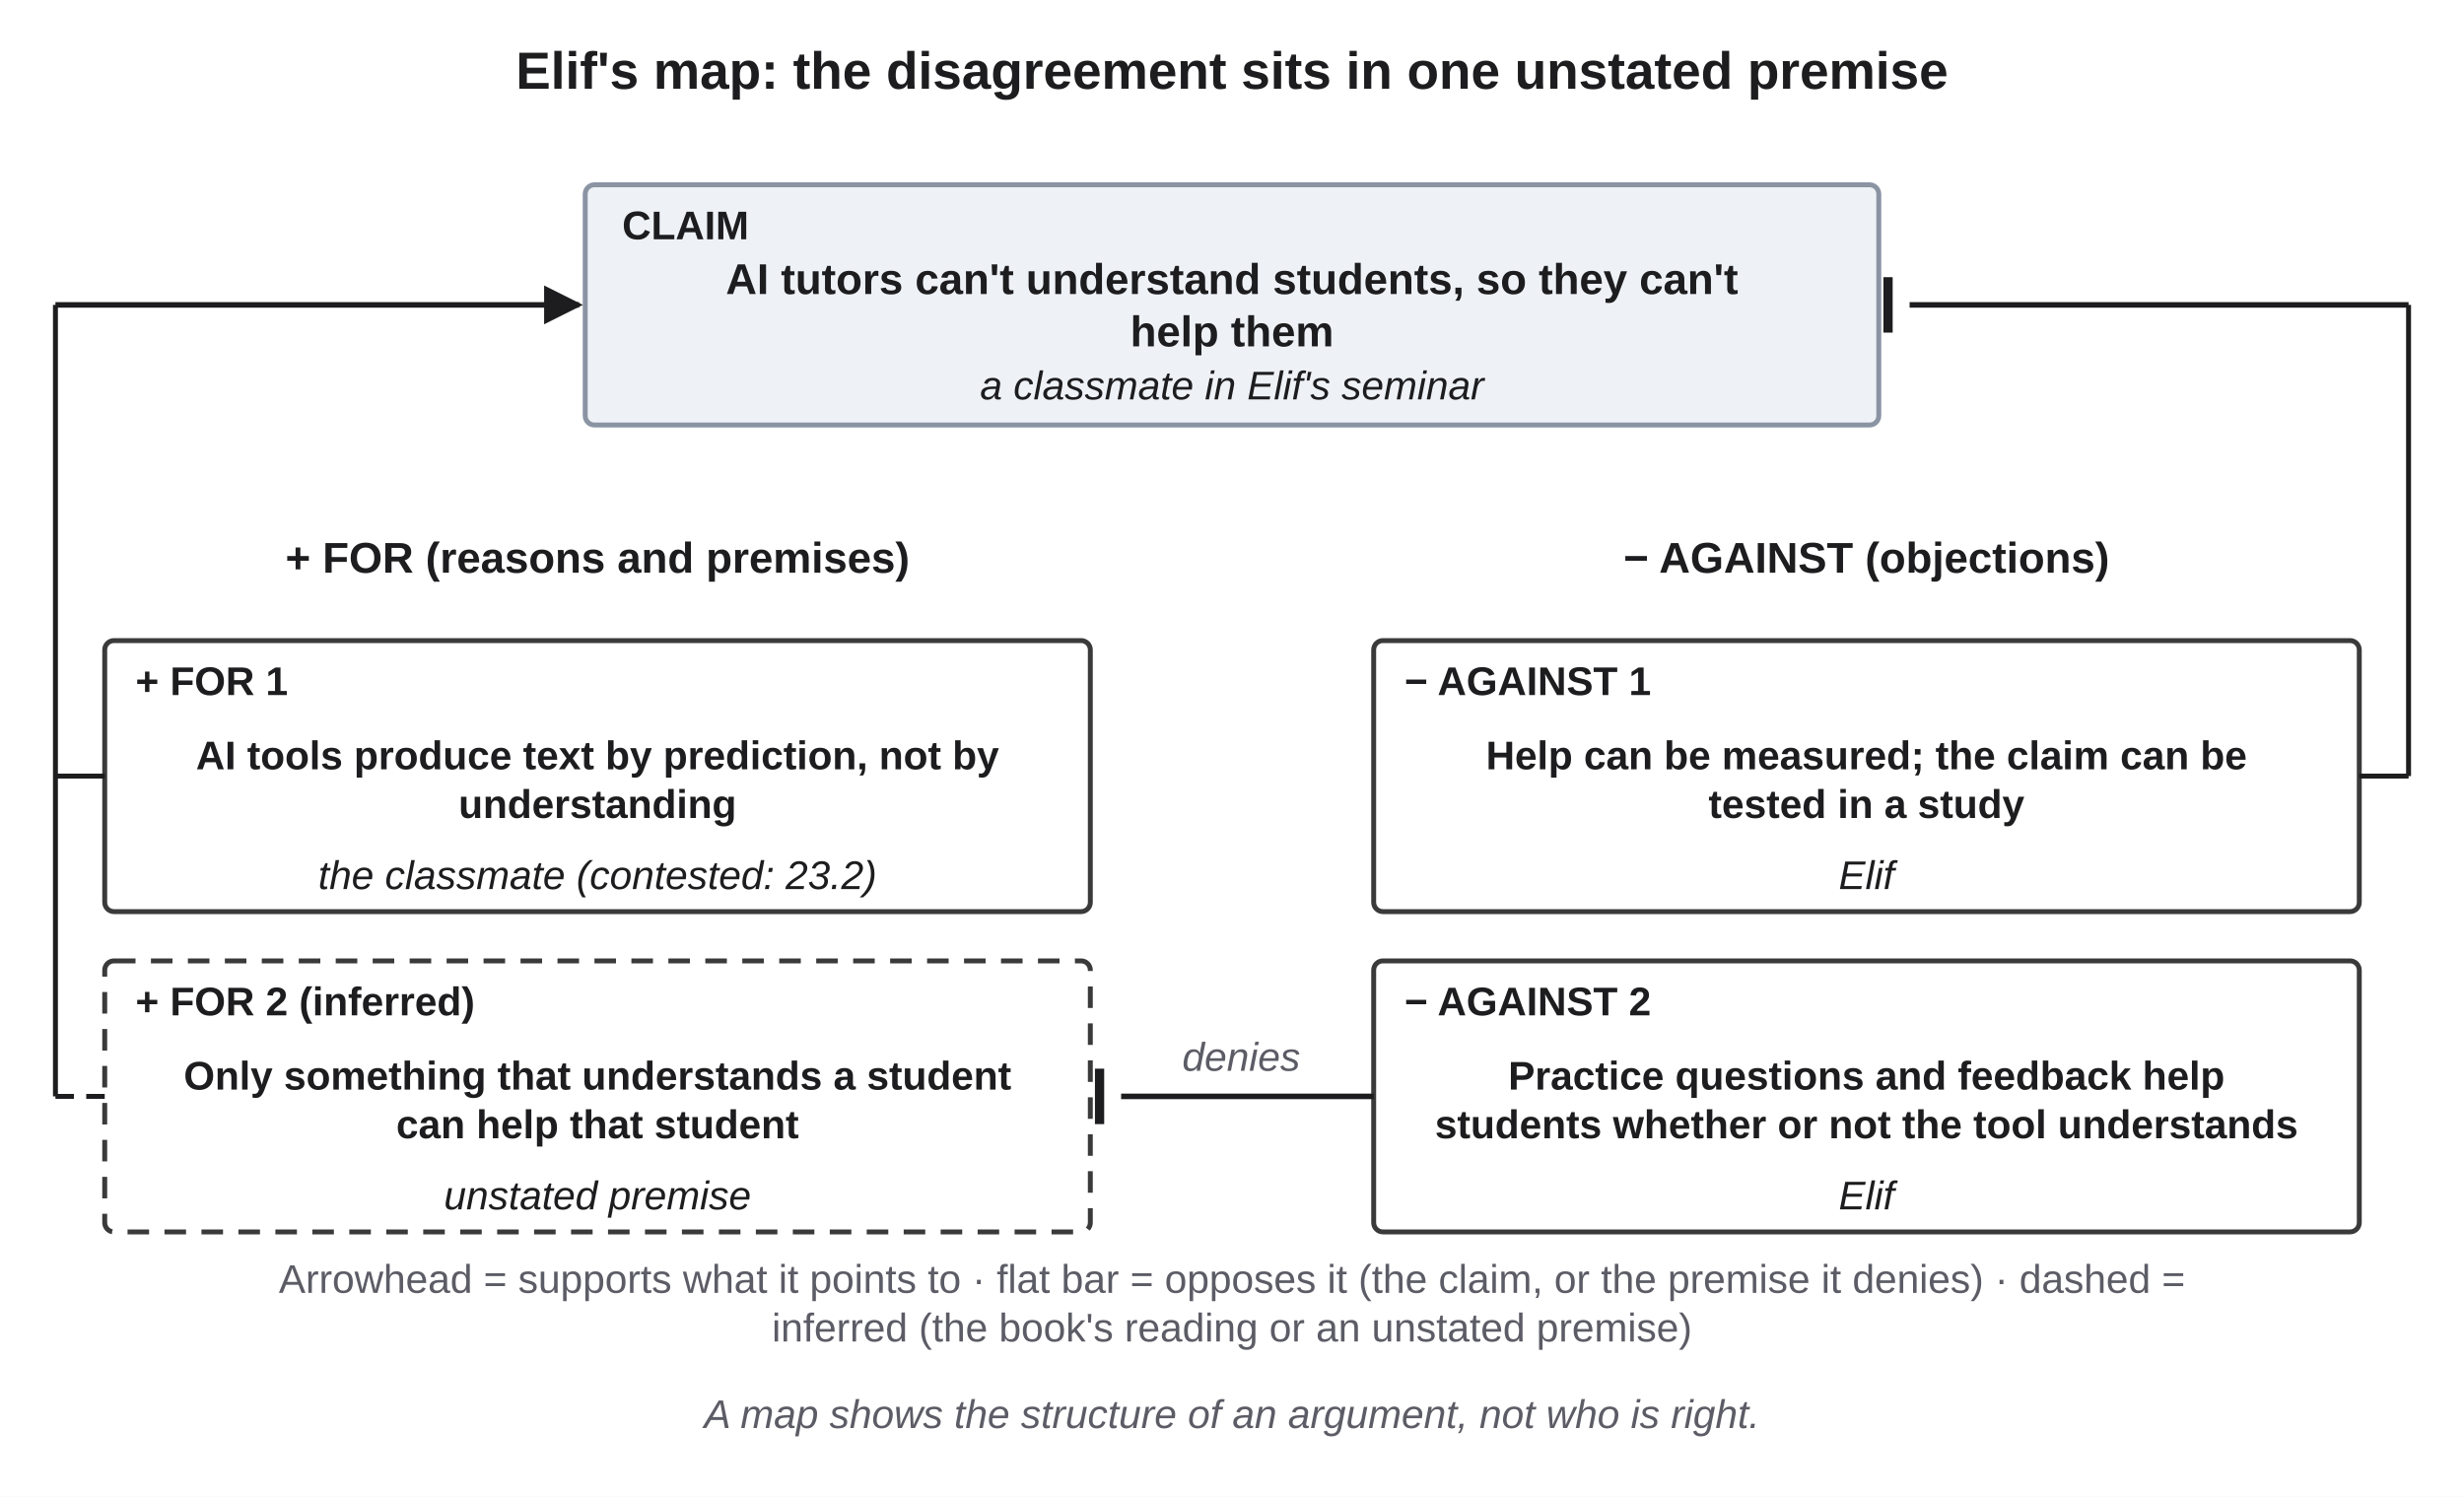
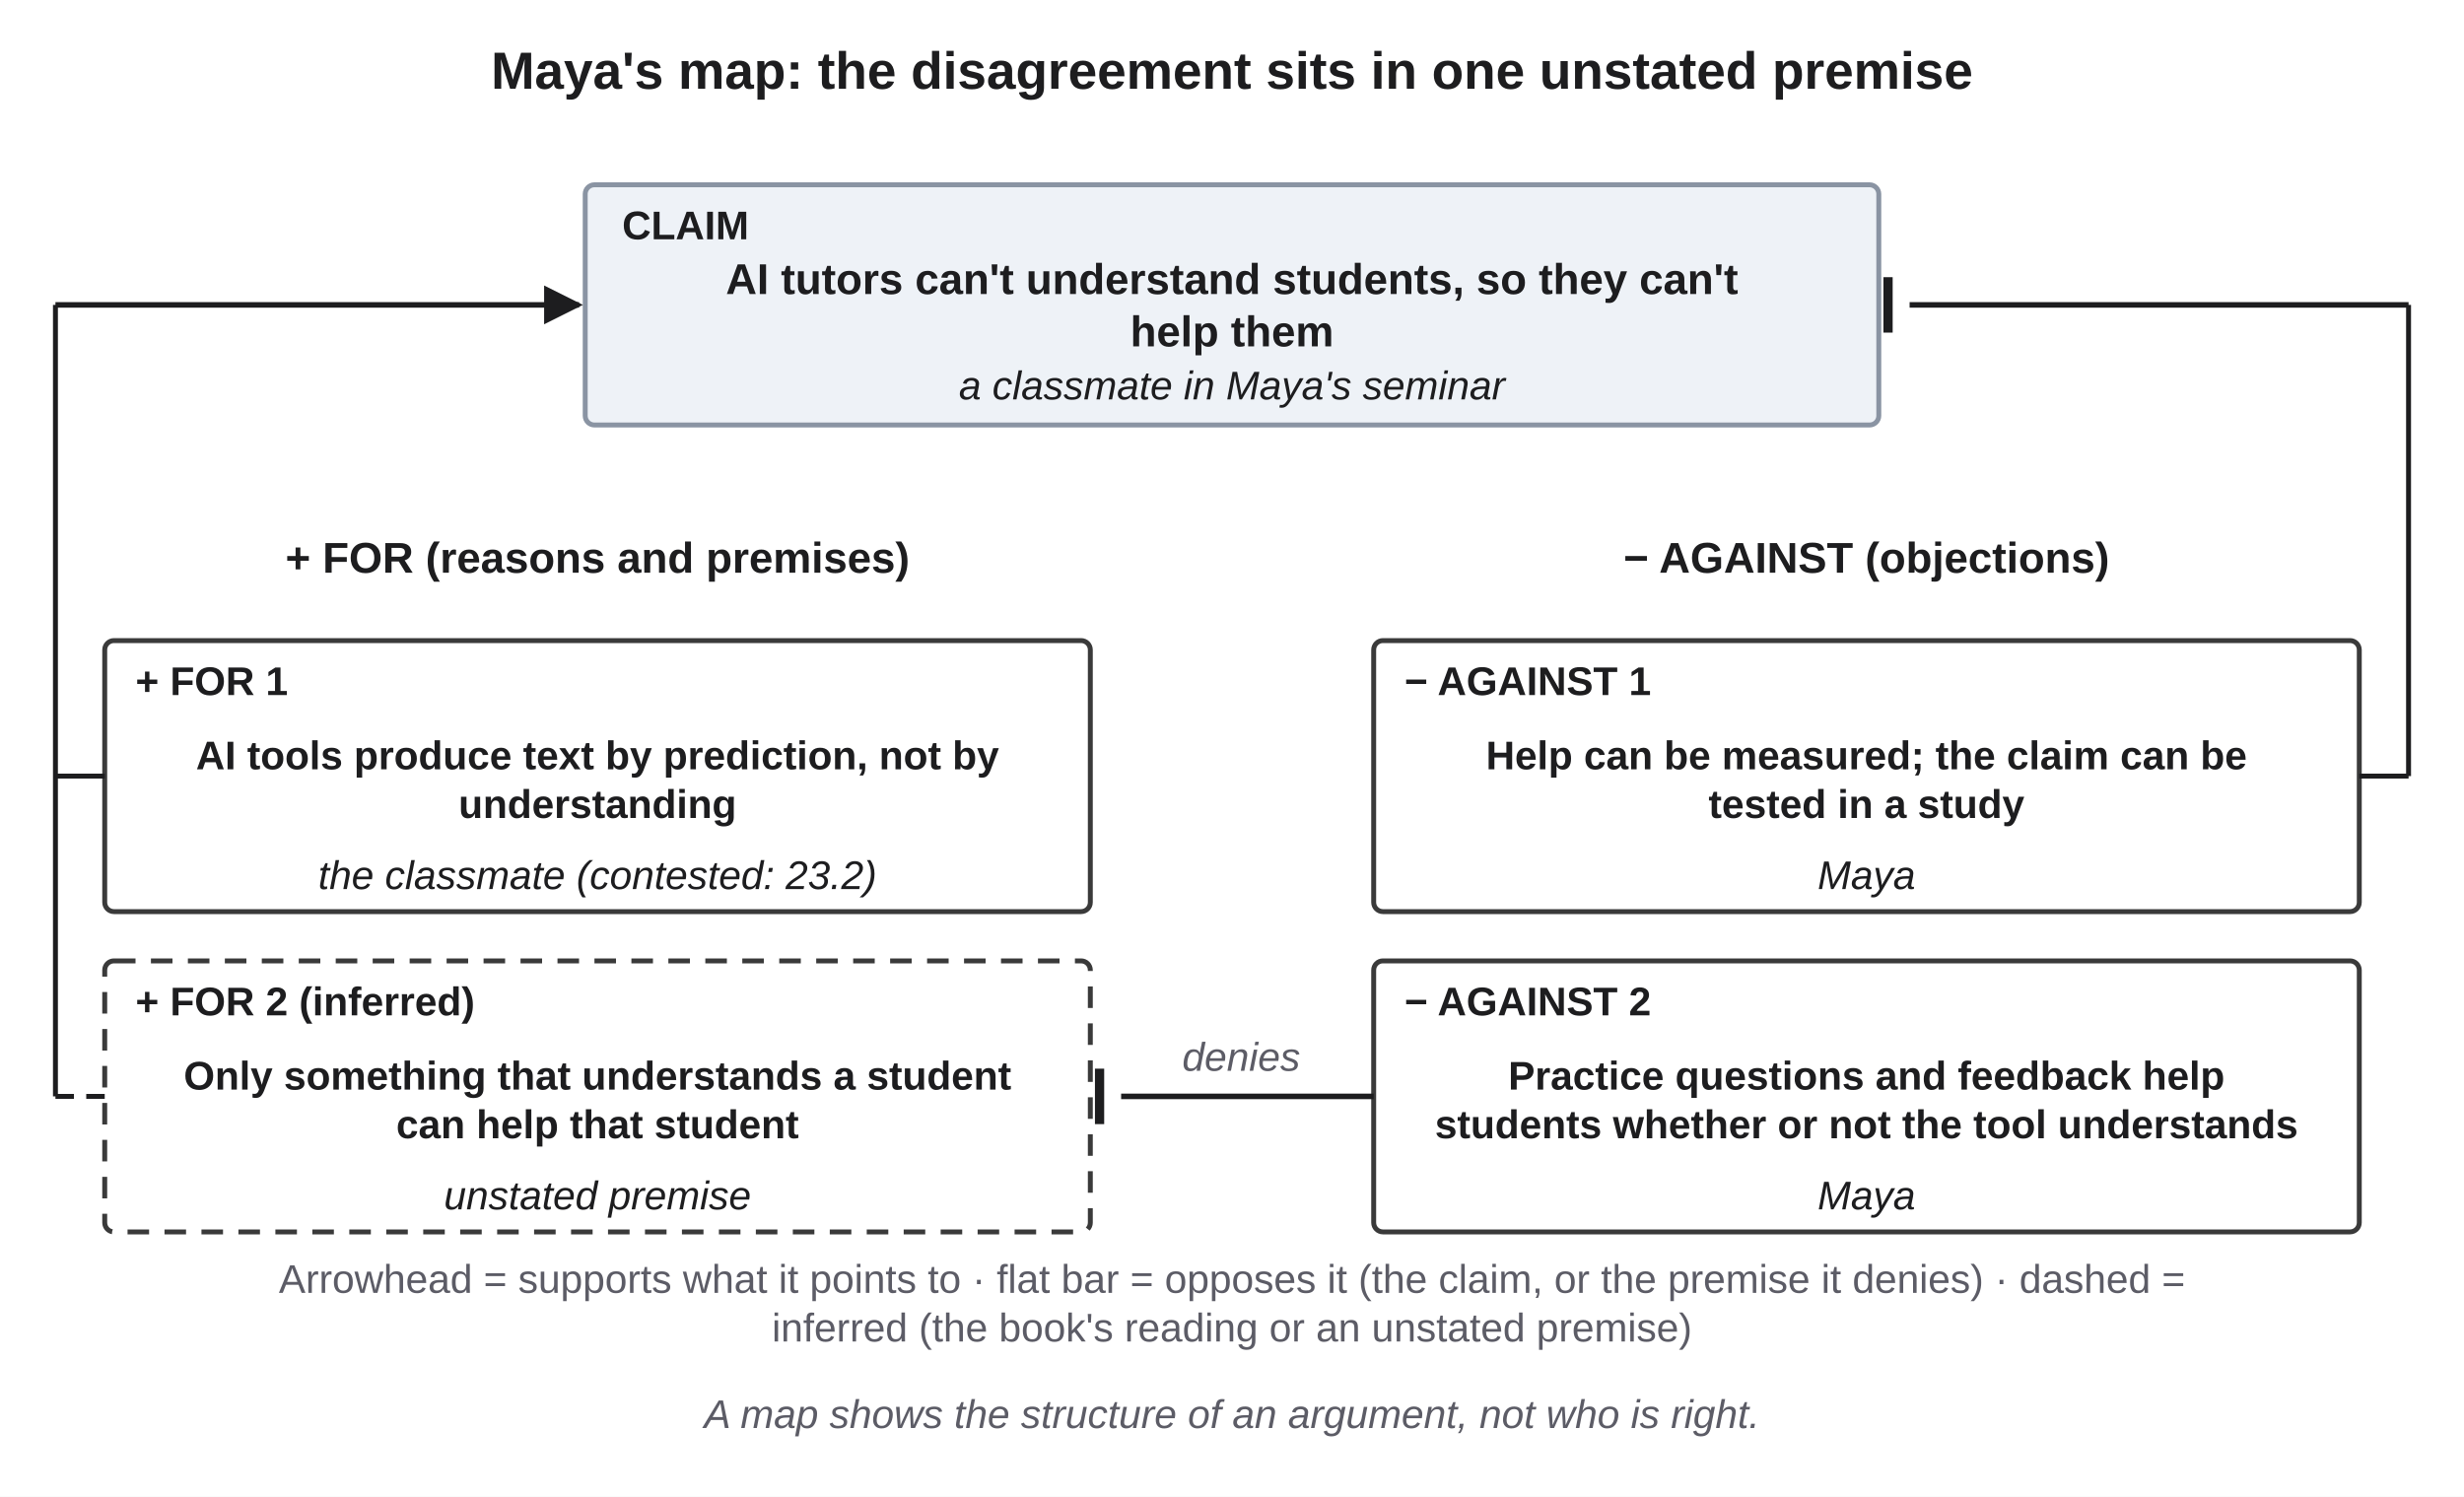
<svg xmlns="http://www.w3.org/2000/svg" viewBox="0 0 800 486" width="800" height="486" role="img" font-family="'Source Sans 3', 'Source Sans Pro', 'Helvetica Neue', Arial, sans-serif">
  <defs>
    <marker id="arrow-color" viewBox="0 0 10 10" refX="9" refY="5" markerWidth="7" markerHeight="7" orient="auto-start-reverse">
      <path d="M0,0 L10,5 L0,10 z" fill="#1D1D1F" />
    </marker>
    <pattern id="hatch" patternUnits="userSpaceOnUse" width="8" height="8" patternTransform="rotate(45)">
      <rect width="8" height="8" fill="#FFFFFF" />
      <line x1="0" y1="0" x2="0" y2="8" stroke="#9A9A9A" stroke-width="1.3" />
    </pattern>
    <pattern id="dots" patternUnits="userSpaceOnUse" width="7" height="7">
      <rect width="7" height="7" fill="#FFFFFF" />
      <circle cx="3.5" cy="3.5" r="1.2" fill="#000" />
    </pattern>
  </defs>
  <rect width="800" height="486" fill="#FFFFFF" />
-   <text x="400.0" y="24.0" font-size="17" font-weight="700" text-anchor="middle" dominant-baseline="middle" fill="#1D1D1F" style="">Elif's map: the disagreement sits in one unstated premise</text>
+   <text x="400.0" y="24.0" font-size="17" font-weight="700" text-anchor="middle" dominant-baseline="middle" fill="#1D1D1F" style="">Maya's map: the disagreement sits in one unstated premise</text>
  <rect x="190" y="60" width="420" height="78" rx="3" fill="#EEF2F7" stroke="#8A94A3" stroke-width="1.6" />
  <text x="400.0" y="99.0" font-size="14" font-weight="600" text-anchor="middle" dominant-baseline="middle" fill="#1D1D1F" style="" />
  <text x="202.0" y="74.0" font-size="13" font-weight="700" text-anchor="start" dominant-baseline="middle" fill="#1D1D1F" style="">CLAIM</text>
  <text x="400.0" y="91.5" font-size="14" font-weight="600" text-anchor="middle" dominant-baseline="middle" fill="#1D1D1F" style="">AI tutors can't understand students, so they can't</text>
  <text x="400.0" y="108.5" font-size="14" font-weight="600" text-anchor="middle" dominant-baseline="middle" fill="#1D1D1F" style="">help them</text>
-   <text x="400.0" y="126.0" font-size="13" font-weight="normal" text-anchor="middle" dominant-baseline="middle" fill="#1D1D1F" style="font-style:italic;">a classmate in Elif's seminar</text>
+   <text x="400.0" y="126.0" font-size="13" font-weight="normal" text-anchor="middle" dominant-baseline="middle" fill="#1D1D1F" style="font-style:italic;">a classmate in Maya's seminar</text>
  <text x="194.0" y="182.0" font-size="14" font-weight="700" text-anchor="middle" dominant-baseline="middle" fill="#1D1D1F" style="">+ FOR (reasons and premises)</text>
  <text x="606.0" y="182.0" font-size="14" font-weight="700" text-anchor="middle" dominant-baseline="middle" fill="#1D1D1F" style="">− AGAINST (objections)</text>
  <line x1="18" y1="99.0" x2="18" y2="356.0" stroke="#1D1D1F" stroke-width="1.6" />
  <path d="M18.0,99.0 L188.0,99.0" fill="none" stroke="#1D1D1F" stroke-width="1.8" marker-end="url(#arrow-color)" />
  <rect x="34" y="208" width="320" height="88" rx="3" fill="#FFFFFF" stroke="#3A3A3A" stroke-width="1.6" />
  <text x="194.0" y="252.0" font-size="14" font-weight="600" text-anchor="middle" dominant-baseline="middle" fill="#1D1D1F" style="" />
  <text x="44.0" y="222.0" font-size="13" font-weight="700" text-anchor="start" dominant-baseline="middle" fill="#1D1D1F" style="">+ FOR 1</text>
  <text x="194.0" y="246.1" font-size="13" font-weight="600" text-anchor="middle" dominant-baseline="middle" fill="#1D1D1F" style="">AI tools produce text by prediction, not by</text>
  <text x="194.0" y="261.9" font-size="13" font-weight="600" text-anchor="middle" dominant-baseline="middle" fill="#1D1D1F" style="">understanding</text>
  <text x="194.0" y="285.0" font-size="13" font-weight="normal" text-anchor="middle" dominant-baseline="middle" fill="#1D1D1F" style="font-style:italic;">the classmate (contested: 23.2)</text>
  <line x1="18" y1="252.0" x2="34" y2="252.0" stroke="#1D1D1F" stroke-width="1.6" />
  <rect x="34" y="312" width="320" height="88" rx="3" fill="#FFFFFF" stroke="#3A3A3A" stroke-width="1.6" stroke-dasharray="7 5" />
  <text x="194.0" y="356.0" font-size="14" font-weight="600" text-anchor="middle" dominant-baseline="middle" fill="#1D1D1F" style="" />
  <text x="44.0" y="326.0" font-size="13" font-weight="700" text-anchor="start" dominant-baseline="middle" fill="#1D1D1F" style="">+ FOR 2  (inferred)</text>
  <text x="194.0" y="350.1" font-size="13" font-weight="600" text-anchor="middle" dominant-baseline="middle" fill="#1D1D1F" style="">Only something that understands a student</text>
  <text x="194.0" y="365.9" font-size="13" font-weight="600" text-anchor="middle" dominant-baseline="middle" fill="#1D1D1F" style="">can help that student</text>
  <text x="194.0" y="389.0" font-size="13" font-weight="normal" text-anchor="middle" dominant-baseline="middle" fill="#1D1D1F" style="font-style:italic;">unstated premise</text>
  <line x1="18" y1="356.0" x2="34" y2="356.0" stroke="#1D1D1F" stroke-width="1.6" stroke-dasharray="6 4" />
  <line x1="782" y1="99.0" x2="782" y2="252.0" stroke="#1D1D1F" stroke-width="1.6" />
  <line x1="782" y1="99.0" x2="620" y2="99.0" stroke="#1D1D1F" stroke-width="1.8" />
  <line x1="613" y1="90.0" x2="613" y2="108.0" stroke="#1D1D1F" stroke-width="3" />
  <rect x="446" y="312" width="320" height="88" rx="3" fill="#FFFFFF" stroke="#3A3A3A" stroke-width="1.6" />
  <text x="606.0" y="356.0" font-size="14" font-weight="600" text-anchor="middle" dominant-baseline="middle" fill="#1D1D1F" style="" />
  <text x="456.0" y="326.0" font-size="13" font-weight="700" text-anchor="start" dominant-baseline="middle" fill="#1D1D1F" style="">− AGAINST 2</text>
  <text x="606.0" y="350.1" font-size="13" font-weight="600" text-anchor="middle" dominant-baseline="middle" fill="#1D1D1F" style="">Practice questions and feedback help</text>
  <text x="606.0" y="365.9" font-size="13" font-weight="600" text-anchor="middle" dominant-baseline="middle" fill="#1D1D1F" style="">students whether or not the tool understands</text>
-   <text x="606.0" y="389.0" font-size="13" font-weight="normal" text-anchor="middle" dominant-baseline="middle" fill="#1D1D1F" style="font-style:italic;">Elif</text>
+   <text x="606.0" y="389.0" font-size="13" font-weight="normal" text-anchor="middle" dominant-baseline="middle" fill="#1D1D1F" style="font-style:italic;">Maya</text>
  <line x1="446" y1="356.0" x2="364" y2="356.0" stroke="#1D1D1F" stroke-width="1.8" />
  <line x1="357" y1="347.0" x2="357" y2="365.0" stroke="#1D1D1F" stroke-width="3" />
  <text x="403.0" y="344.0" font-size="13" font-weight="normal" text-anchor="middle" dominant-baseline="middle" fill="#5C5C66" style="font-style:italic;">denies</text>
  <rect x="446" y="208" width="320" height="88" rx="3" fill="#FFFFFF" stroke="#3A3A3A" stroke-width="1.6" />
  <text x="606.0" y="252.0" font-size="14" font-weight="600" text-anchor="middle" dominant-baseline="middle" fill="#1D1D1F" style="" />
  <text x="456.0" y="222.0" font-size="13" font-weight="700" text-anchor="start" dominant-baseline="middle" fill="#1D1D1F" style="">− AGAINST 1</text>
  <text x="606.0" y="246.1" font-size="13" font-weight="600" text-anchor="middle" dominant-baseline="middle" fill="#1D1D1F" style="">Help can be measured; the claim can be</text>
  <text x="606.0" y="261.9" font-size="13" font-weight="600" text-anchor="middle" dominant-baseline="middle" fill="#1D1D1F" style="">tested in a study</text>
-   <text x="606.0" y="285.0" font-size="13" font-weight="normal" text-anchor="middle" dominant-baseline="middle" fill="#1D1D1F" style="font-style:italic;">Elif</text>
+   <text x="606.0" y="285.0" font-size="13" font-weight="normal" text-anchor="middle" dominant-baseline="middle" fill="#1D1D1F" style="font-style:italic;">Maya</text>
  <line x1="766" y1="252.0" x2="782" y2="252.0" stroke="#1D1D1F" stroke-width="1.6" />
  <text x="400.0" y="416.1" font-size="13" font-weight="normal" text-anchor="middle" dominant-baseline="middle" fill="#5C5C66" style="">Arrowhead = supports what it points to · flat bar = opposes it (the claim, or the premise it denies) · dashed =</text>
  <text x="400.0" y="431.9" font-size="13" font-weight="normal" text-anchor="middle" dominant-baseline="middle" fill="#5C5C66" style="">inferred (the book's reading or an unstated premise)</text>
  <text x="400.0" y="460.0" font-size="13" font-weight="normal" text-anchor="middle" dominant-baseline="middle" fill="#5C5C66" style="font-style:italic;">A map shows the structure of an argument, not who is right.</text>
</svg>
